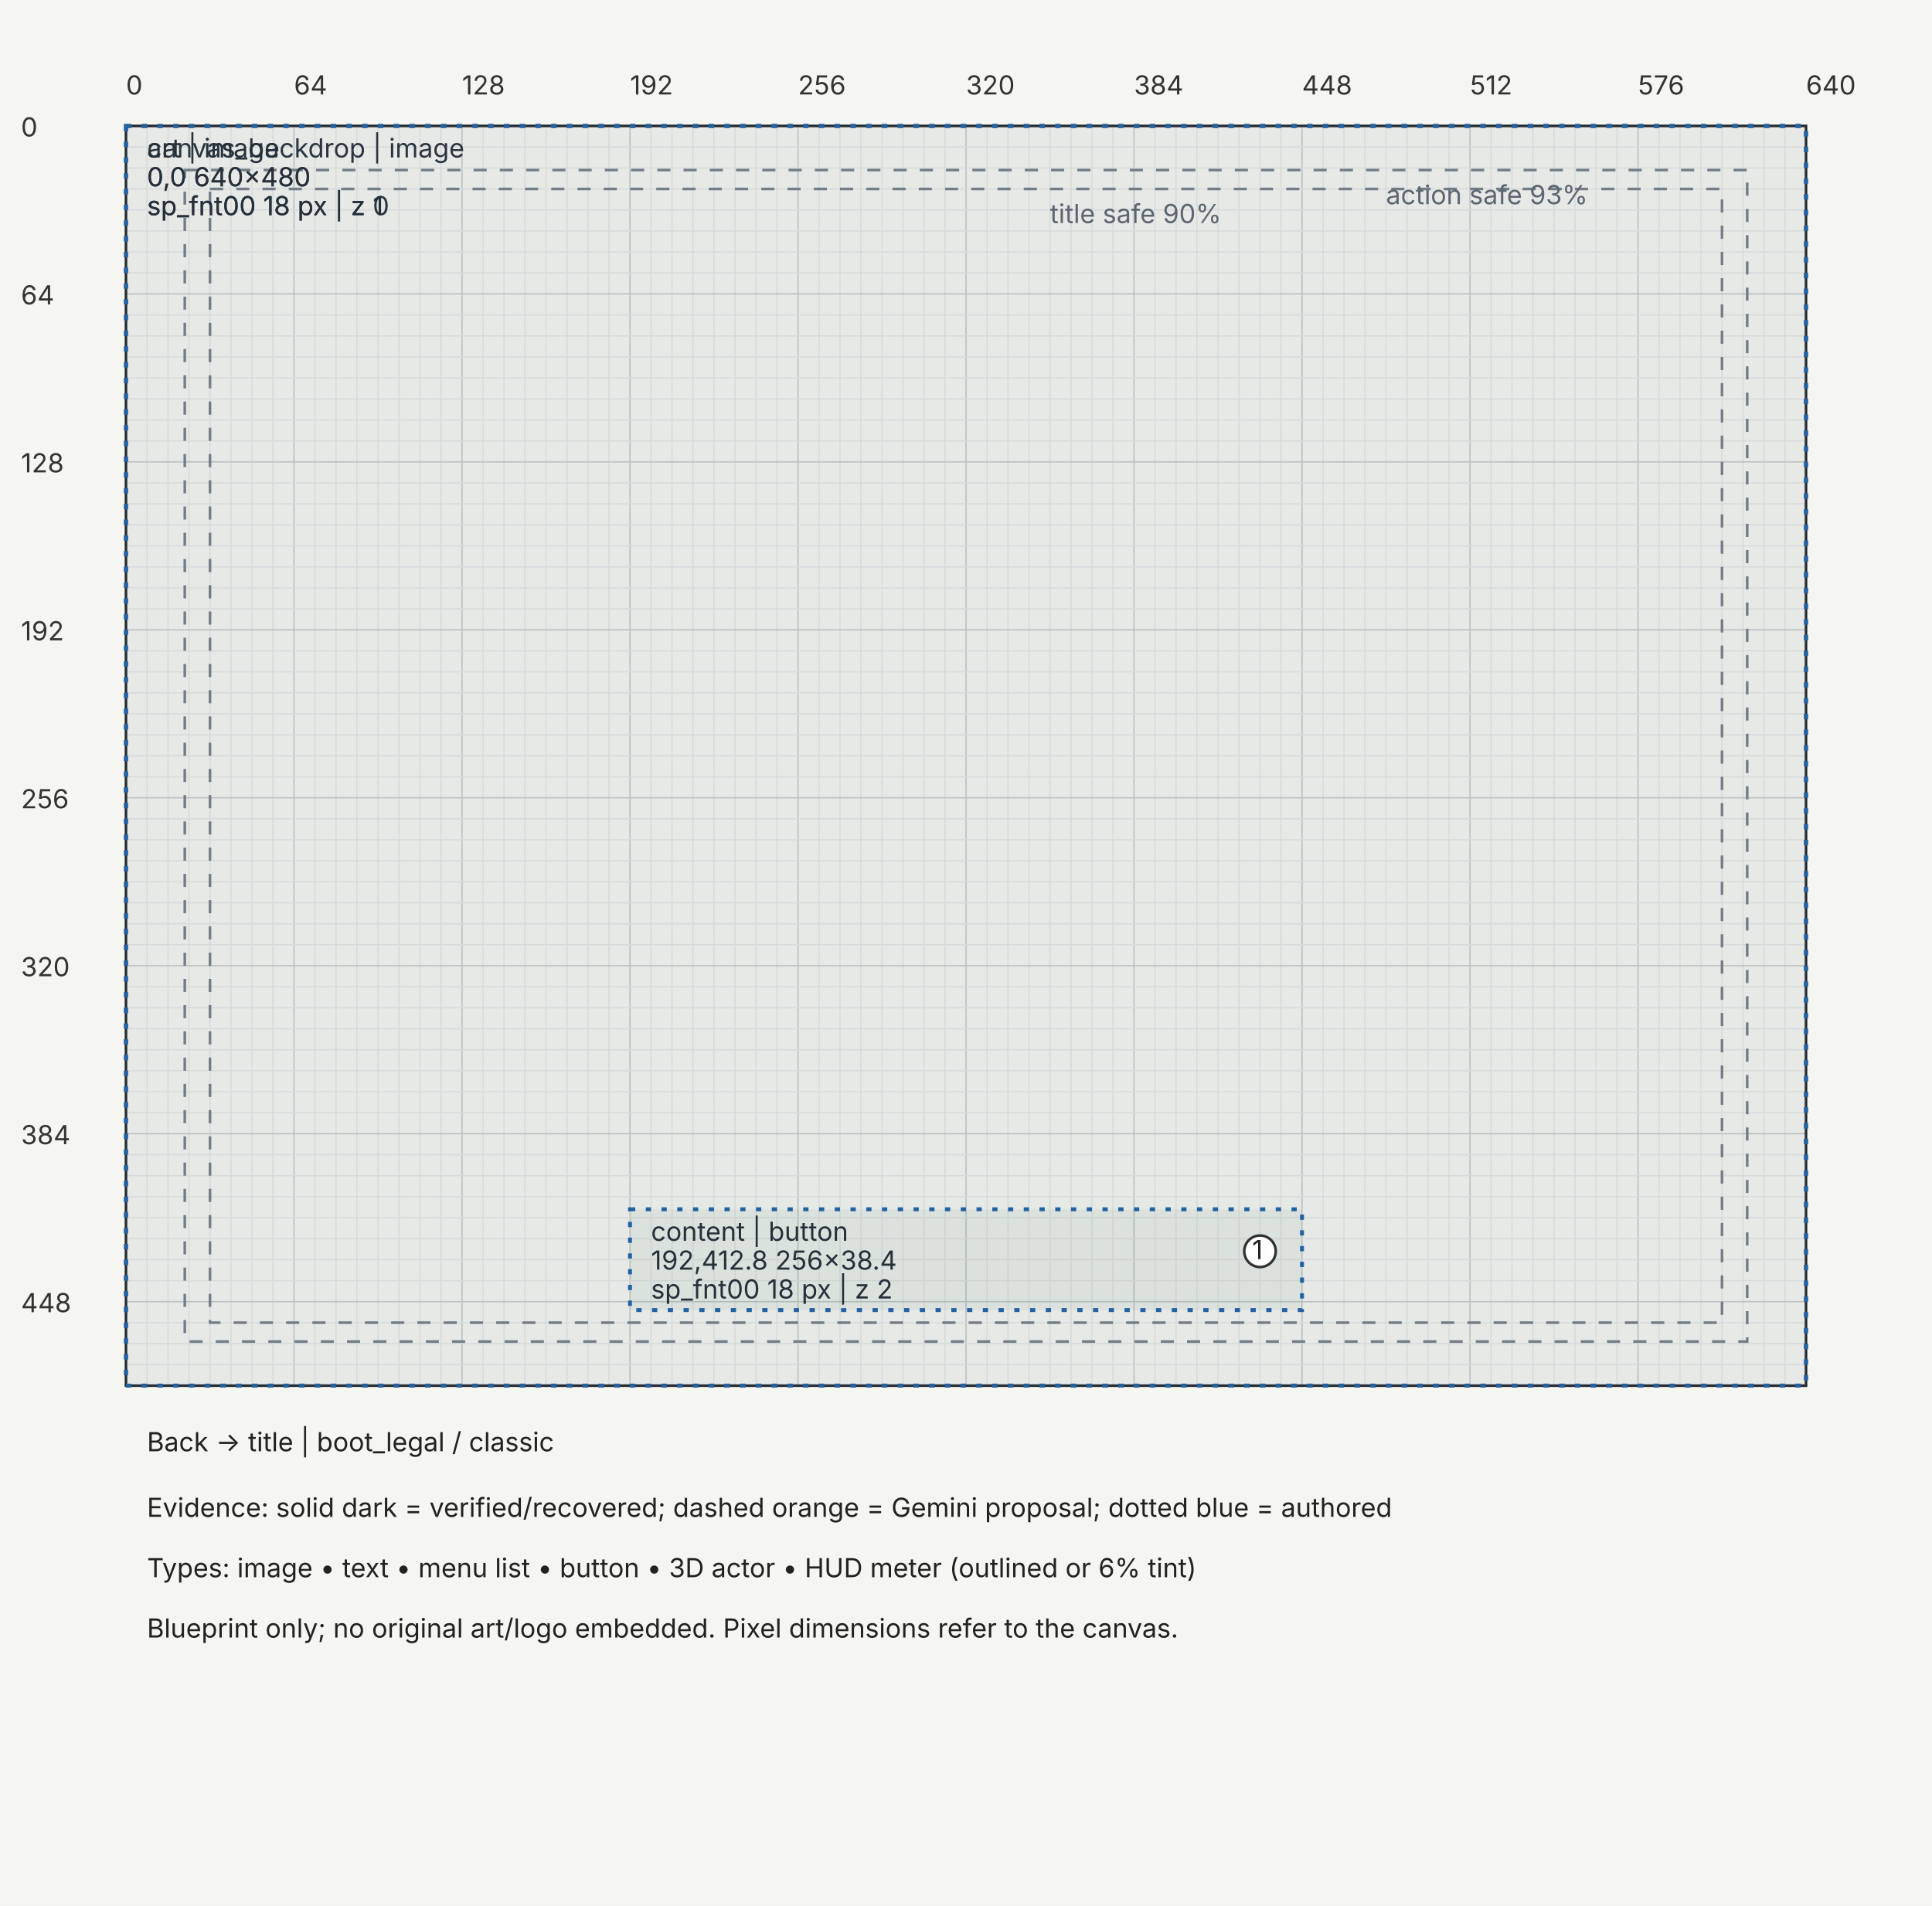
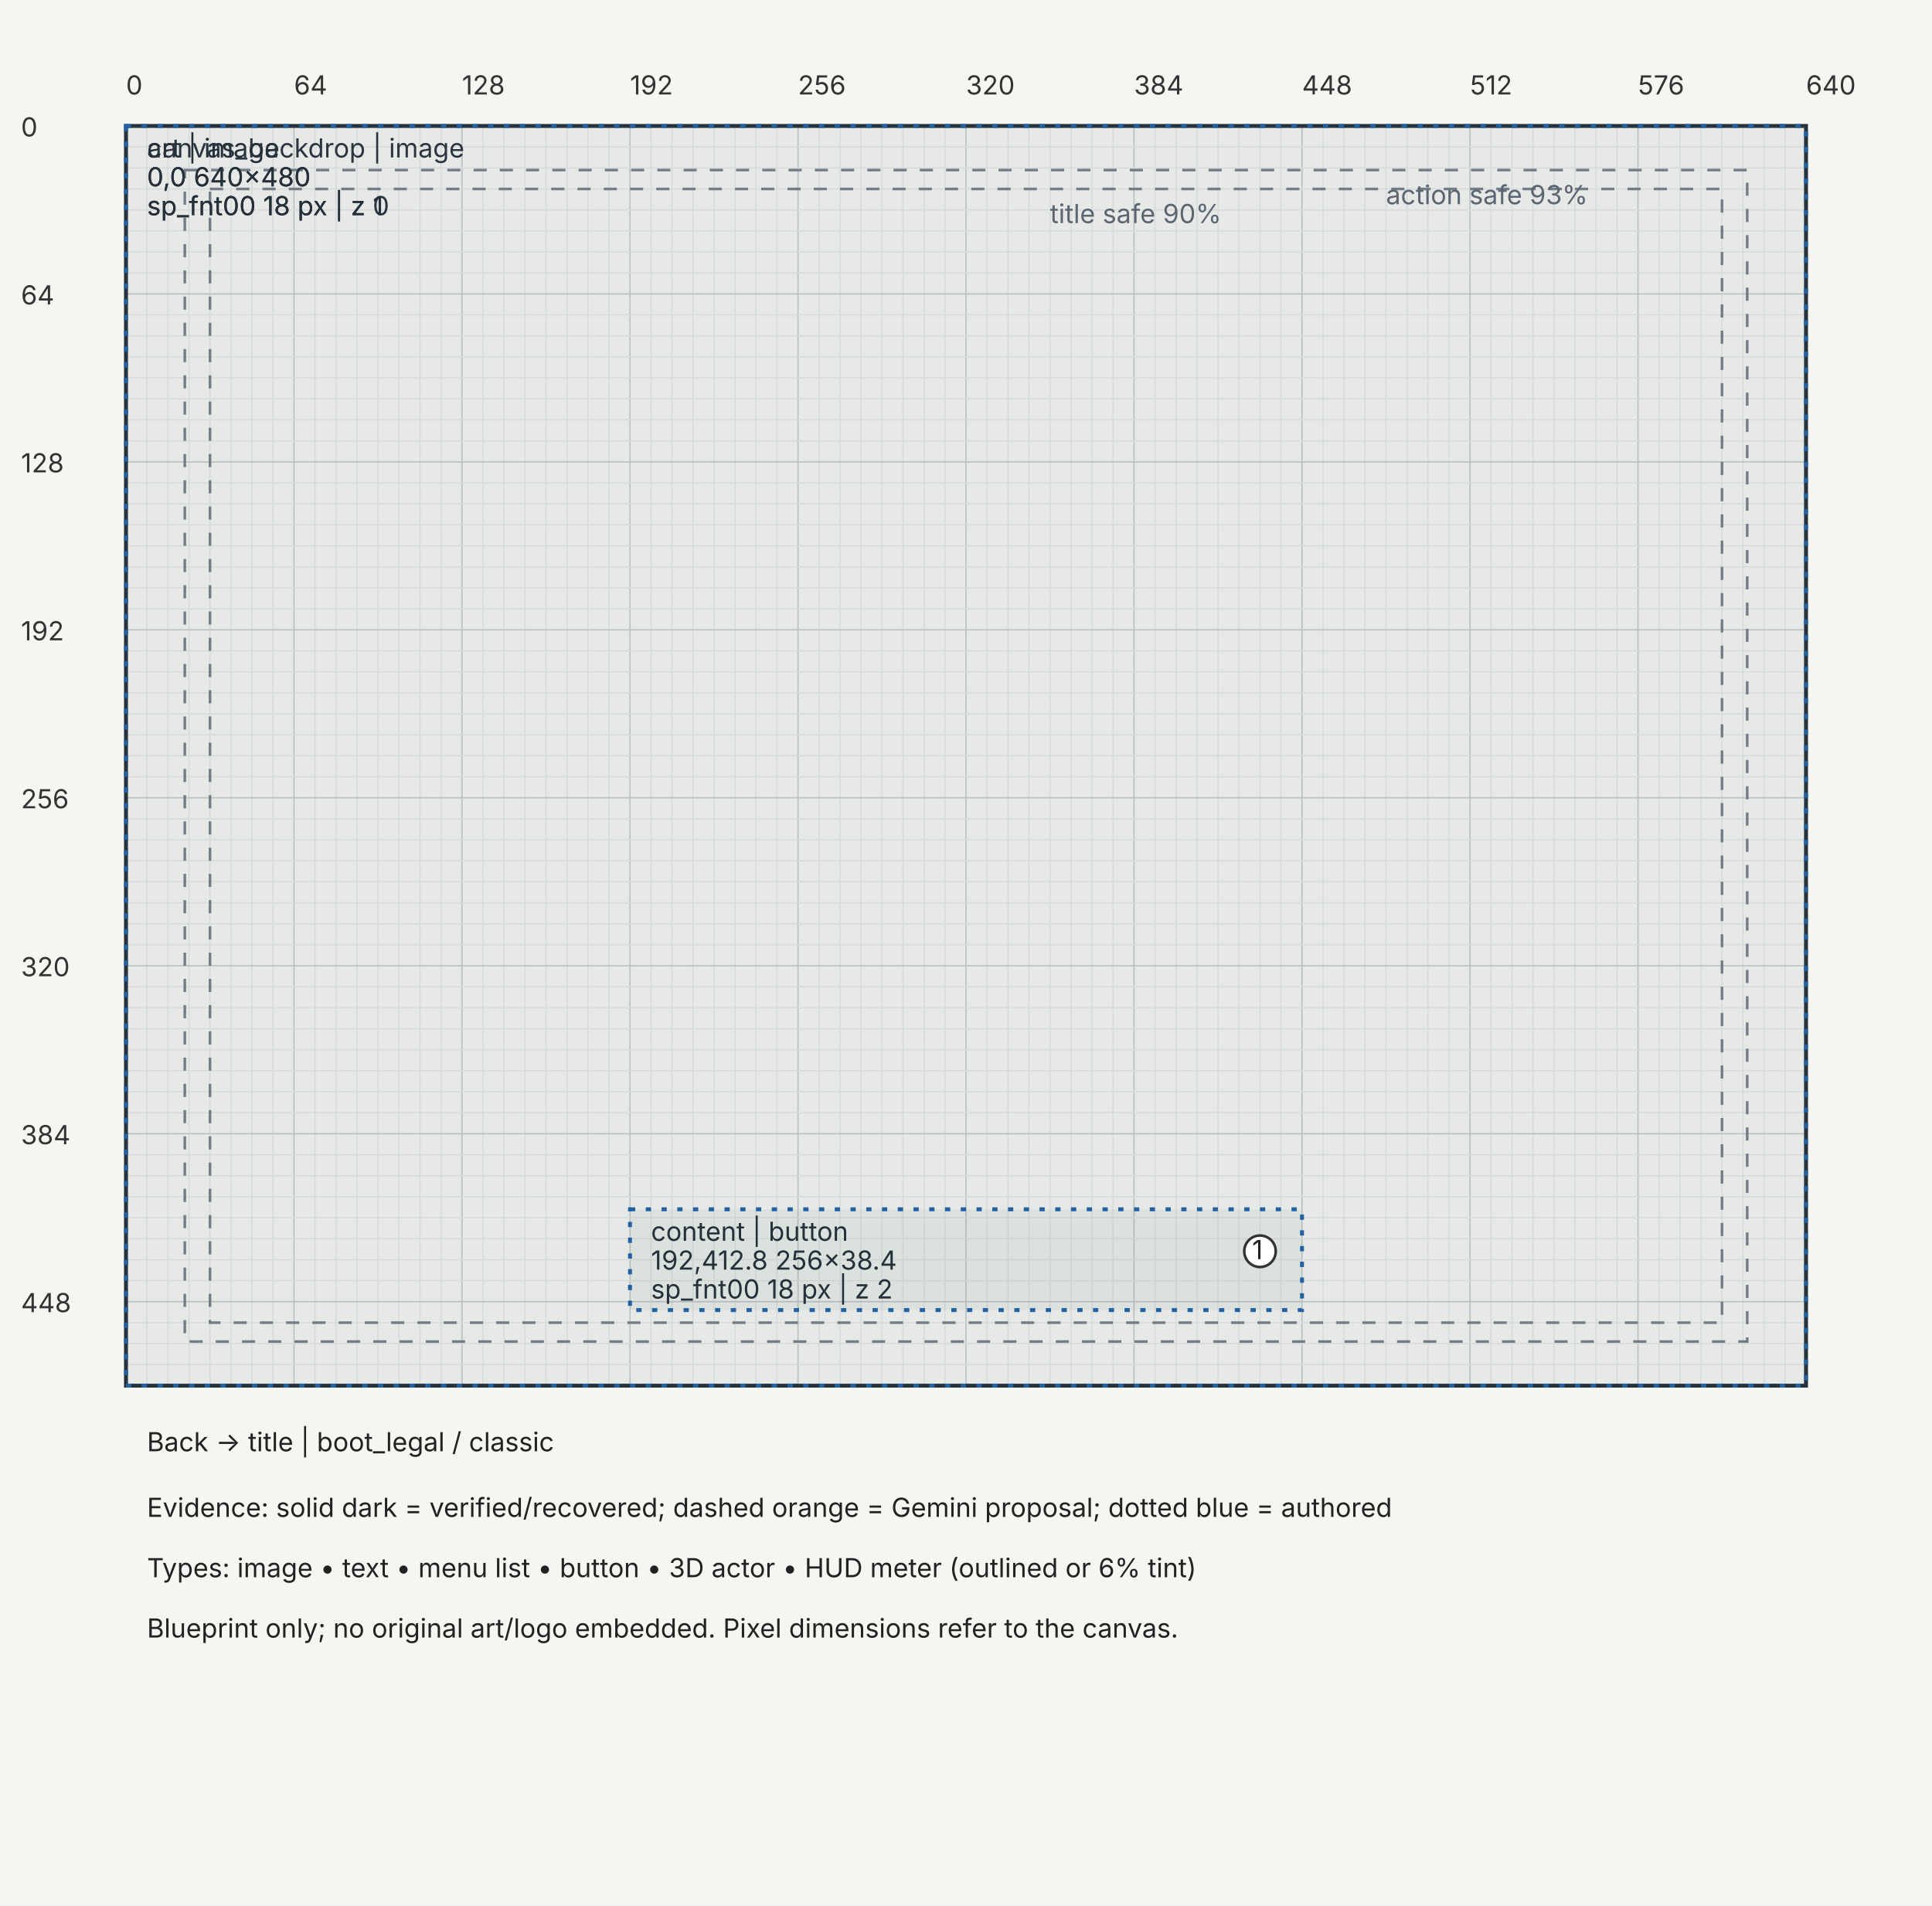
<svg xmlns="http://www.w3.org/2000/svg" width="736" height="726" viewBox="0 0 736 726">
  <rect width="100%" height="100%" fill="#f5f5f1" />
  <defs>
    <marker id="arrow" markerWidth="6" markerHeight="6" refX="5" refY="3" orient="auto">
      <path d="M0,0 L6,3 L0,6" fill="#333" />
    </marker>
  </defs>
  <g transform="translate(48,48)" font-family="Segoe UI,Inter,sans-serif" font-size="10">
    <path d="M0,0 V480" stroke="#c4c8c7" stroke-width="0.5" />
    <path d="M8,0 V480" stroke="#e4e6e3" stroke-width="0.5" />
    <path d="M16,0 V480" stroke="#e4e6e3" stroke-width="0.5" />
    <path d="M24,0 V480" stroke="#e4e6e3" stroke-width="0.5" />
    <path d="M32,0 V480" stroke="#e4e6e3" stroke-width="0.5" />
    <path d="M40,0 V480" stroke="#e4e6e3" stroke-width="0.5" />
    <path d="M48,0 V480" stroke="#e4e6e3" stroke-width="0.5" />
    <path d="M56,0 V480" stroke="#e4e6e3" stroke-width="0.5" />
    <path d="M64,0 V480" stroke="#c4c8c7" stroke-width="0.5" />
    <path d="M72,0 V480" stroke="#e4e6e3" stroke-width="0.5" />
    <path d="M80,0 V480" stroke="#e4e6e3" stroke-width="0.5" />
    <path d="M88,0 V480" stroke="#e4e6e3" stroke-width="0.5" />
    <path d="M96,0 V480" stroke="#e4e6e3" stroke-width="0.5" />
    <path d="M104,0 V480" stroke="#e4e6e3" stroke-width="0.5" />
    <path d="M112,0 V480" stroke="#e4e6e3" stroke-width="0.5" />
    <path d="M120,0 V480" stroke="#e4e6e3" stroke-width="0.5" />
    <path d="M128,0 V480" stroke="#c4c8c7" stroke-width="0.5" />
    <path d="M136,0 V480" stroke="#e4e6e3" stroke-width="0.5" />
    <path d="M144,0 V480" stroke="#e4e6e3" stroke-width="0.5" />
    <path d="M152,0 V480" stroke="#e4e6e3" stroke-width="0.5" />
    <path d="M160,0 V480" stroke="#e4e6e3" stroke-width="0.5" />
    <path d="M168,0 V480" stroke="#e4e6e3" stroke-width="0.5" />
    <path d="M176,0 V480" stroke="#e4e6e3" stroke-width="0.5" />
    <path d="M184,0 V480" stroke="#e4e6e3" stroke-width="0.5" />
    <path d="M192,0 V480" stroke="#c4c8c7" stroke-width="0.5" />
    <path d="M200,0 V480" stroke="#e4e6e3" stroke-width="0.5" />
    <path d="M208,0 V480" stroke="#e4e6e3" stroke-width="0.5" />
    <path d="M216,0 V480" stroke="#e4e6e3" stroke-width="0.5" />
    <path d="M224,0 V480" stroke="#e4e6e3" stroke-width="0.5" />
    <path d="M232,0 V480" stroke="#e4e6e3" stroke-width="0.5" />
    <path d="M240,0 V480" stroke="#e4e6e3" stroke-width="0.5" />
    <path d="M248,0 V480" stroke="#e4e6e3" stroke-width="0.5" />
    <path d="M256,0 V480" stroke="#c4c8c7" stroke-width="0.5" />
    <path d="M264,0 V480" stroke="#e4e6e3" stroke-width="0.5" />
    <path d="M272,0 V480" stroke="#e4e6e3" stroke-width="0.5" />
    <path d="M280,0 V480" stroke="#e4e6e3" stroke-width="0.5" />
    <path d="M288,0 V480" stroke="#e4e6e3" stroke-width="0.5" />
    <path d="M296,0 V480" stroke="#e4e6e3" stroke-width="0.5" />
    <path d="M304,0 V480" stroke="#e4e6e3" stroke-width="0.5" />
    <path d="M312,0 V480" stroke="#e4e6e3" stroke-width="0.5" />
    <path d="M320,0 V480" stroke="#c4c8c7" stroke-width="0.5" />
    <path d="M328,0 V480" stroke="#e4e6e3" stroke-width="0.5" />
    <path d="M336,0 V480" stroke="#e4e6e3" stroke-width="0.5" />
    <path d="M344,0 V480" stroke="#e4e6e3" stroke-width="0.5" />
    <path d="M352,0 V480" stroke="#e4e6e3" stroke-width="0.5" />
    <path d="M360,0 V480" stroke="#e4e6e3" stroke-width="0.5" />
    <path d="M368,0 V480" stroke="#e4e6e3" stroke-width="0.5" />
    <path d="M376,0 V480" stroke="#e4e6e3" stroke-width="0.5" />
    <path d="M384,0 V480" stroke="#c4c8c7" stroke-width="0.5" />
    <path d="M392,0 V480" stroke="#e4e6e3" stroke-width="0.5" />
    <path d="M400,0 V480" stroke="#e4e6e3" stroke-width="0.5" />
    <path d="M408,0 V480" stroke="#e4e6e3" stroke-width="0.5" />
    <path d="M416,0 V480" stroke="#e4e6e3" stroke-width="0.5" />
    <path d="M424,0 V480" stroke="#e4e6e3" stroke-width="0.5" />
    <path d="M432,0 V480" stroke="#e4e6e3" stroke-width="0.5" />
    <path d="M440,0 V480" stroke="#e4e6e3" stroke-width="0.5" />
    <path d="M448,0 V480" stroke="#c4c8c7" stroke-width="0.5" />
    <path d="M456,0 V480" stroke="#e4e6e3" stroke-width="0.5" />
    <path d="M464,0 V480" stroke="#e4e6e3" stroke-width="0.5" />
    <path d="M472,0 V480" stroke="#e4e6e3" stroke-width="0.5" />
    <path d="M480,0 V480" stroke="#e4e6e3" stroke-width="0.5" />
    <path d="M488,0 V480" stroke="#e4e6e3" stroke-width="0.5" />
    <path d="M496,0 V480" stroke="#e4e6e3" stroke-width="0.5" />
    <path d="M504,0 V480" stroke="#e4e6e3" stroke-width="0.5" />
    <path d="M512,0 V480" stroke="#c4c8c7" stroke-width="0.5" />
    <path d="M520,0 V480" stroke="#e4e6e3" stroke-width="0.5" />
    <path d="M528,0 V480" stroke="#e4e6e3" stroke-width="0.5" />
    <path d="M536,0 V480" stroke="#e4e6e3" stroke-width="0.5" />
    <path d="M544,0 V480" stroke="#e4e6e3" stroke-width="0.5" />
    <path d="M552,0 V480" stroke="#e4e6e3" stroke-width="0.5" />
    <path d="M560,0 V480" stroke="#e4e6e3" stroke-width="0.5" />
    <path d="M568,0 V480" stroke="#e4e6e3" stroke-width="0.5" />
    <path d="M576,0 V480" stroke="#c4c8c7" stroke-width="0.5" />
    <path d="M584,0 V480" stroke="#e4e6e3" stroke-width="0.5" />
    <path d="M592,0 V480" stroke="#e4e6e3" stroke-width="0.5" />
    <path d="M600,0 V480" stroke="#e4e6e3" stroke-width="0.5" />
    <path d="M608,0 V480" stroke="#e4e6e3" stroke-width="0.5" />
    <path d="M616,0 V480" stroke="#e4e6e3" stroke-width="0.5" />
    <path d="M624,0 V480" stroke="#e4e6e3" stroke-width="0.5" />
    <path d="M632,0 V480" stroke="#e4e6e3" stroke-width="0.5" />
    <path d="M640,0 V480" stroke="#c4c8c7" stroke-width="0.5" />
    <path d="M0,0 H640" stroke="#c4c8c7" stroke-width="0.5" />
    <path d="M0,8 H640" stroke="#e4e6e3" stroke-width="0.5" />
    <path d="M0,16 H640" stroke="#e4e6e3" stroke-width="0.5" />
    <path d="M0,24 H640" stroke="#e4e6e3" stroke-width="0.5" />
    <path d="M0,32 H640" stroke="#e4e6e3" stroke-width="0.5" />
    <path d="M0,40 H640" stroke="#e4e6e3" stroke-width="0.5" />
    <path d="M0,48 H640" stroke="#e4e6e3" stroke-width="0.5" />
    <path d="M0,56 H640" stroke="#e4e6e3" stroke-width="0.5" />
    <path d="M0,64 H640" stroke="#c4c8c7" stroke-width="0.5" />
    <path d="M0,72 H640" stroke="#e4e6e3" stroke-width="0.5" />
    <path d="M0,80 H640" stroke="#e4e6e3" stroke-width="0.5" />
    <path d="M0,88 H640" stroke="#e4e6e3" stroke-width="0.5" />
    <path d="M0,96 H640" stroke="#e4e6e3" stroke-width="0.5" />
    <path d="M0,104 H640" stroke="#e4e6e3" stroke-width="0.5" />
    <path d="M0,112 H640" stroke="#e4e6e3" stroke-width="0.5" />
    <path d="M0,120 H640" stroke="#e4e6e3" stroke-width="0.5" />
    <path d="M0,128 H640" stroke="#c4c8c7" stroke-width="0.5" />
    <path d="M0,136 H640" stroke="#e4e6e3" stroke-width="0.5" />
    <path d="M0,144 H640" stroke="#e4e6e3" stroke-width="0.5" />
    <path d="M0,152 H640" stroke="#e4e6e3" stroke-width="0.5" />
    <path d="M0,160 H640" stroke="#e4e6e3" stroke-width="0.5" />
    <path d="M0,168 H640" stroke="#e4e6e3" stroke-width="0.5" />
    <path d="M0,176 H640" stroke="#e4e6e3" stroke-width="0.5" />
    <path d="M0,184 H640" stroke="#e4e6e3" stroke-width="0.5" />
    <path d="M0,192 H640" stroke="#c4c8c7" stroke-width="0.5" />
    <path d="M0,200 H640" stroke="#e4e6e3" stroke-width="0.5" />
    <path d="M0,208 H640" stroke="#e4e6e3" stroke-width="0.5" />
    <path d="M0,216 H640" stroke="#e4e6e3" stroke-width="0.5" />
    <path d="M0,224 H640" stroke="#e4e6e3" stroke-width="0.5" />
    <path d="M0,232 H640" stroke="#e4e6e3" stroke-width="0.5" />
    <path d="M0,240 H640" stroke="#e4e6e3" stroke-width="0.5" />
    <path d="M0,248 H640" stroke="#e4e6e3" stroke-width="0.5" />
    <path d="M0,256 H640" stroke="#c4c8c7" stroke-width="0.5" />
    <path d="M0,264 H640" stroke="#e4e6e3" stroke-width="0.5" />
    <path d="M0,272 H640" stroke="#e4e6e3" stroke-width="0.5" />
    <path d="M0,280 H640" stroke="#e4e6e3" stroke-width="0.5" />
    <path d="M0,288 H640" stroke="#e4e6e3" stroke-width="0.5" />
    <path d="M0,296 H640" stroke="#e4e6e3" stroke-width="0.5" />
    <path d="M0,304 H640" stroke="#e4e6e3" stroke-width="0.5" />
    <path d="M0,312 H640" stroke="#e4e6e3" stroke-width="0.5" />
    <path d="M0,320 H640" stroke="#c4c8c7" stroke-width="0.5" />
    <path d="M0,328 H640" stroke="#e4e6e3" stroke-width="0.5" />
    <path d="M0,336 H640" stroke="#e4e6e3" stroke-width="0.5" />
    <path d="M0,344 H640" stroke="#e4e6e3" stroke-width="0.5" />
    <path d="M0,352 H640" stroke="#e4e6e3" stroke-width="0.5" />
    <path d="M0,360 H640" stroke="#e4e6e3" stroke-width="0.5" />
    <path d="M0,368 H640" stroke="#e4e6e3" stroke-width="0.5" />
    <path d="M0,376 H640" stroke="#e4e6e3" stroke-width="0.5" />
    <path d="M0,384 H640" stroke="#c4c8c7" stroke-width="0.5" />
    <path d="M0,392 H640" stroke="#e4e6e3" stroke-width="0.5" />
    <path d="M0,400 H640" stroke="#e4e6e3" stroke-width="0.5" />
    <path d="M0,408 H640" stroke="#e4e6e3" stroke-width="0.5" />
    <path d="M0,416 H640" stroke="#e4e6e3" stroke-width="0.5" />
    <path d="M0,424 H640" stroke="#e4e6e3" stroke-width="0.5" />
    <path d="M0,432 H640" stroke="#e4e6e3" stroke-width="0.5" />
    <path d="M0,440 H640" stroke="#e4e6e3" stroke-width="0.5" />
    <path d="M0,448 H640" stroke="#c4c8c7" stroke-width="0.5" />
    <path d="M0,456 H640" stroke="#e4e6e3" stroke-width="0.5" />
    <path d="M0,464 H640" stroke="#e4e6e3" stroke-width="0.5" />
    <path d="M0,472 H640" stroke="#e4e6e3" stroke-width="0.5" />
    <path d="M0,480 H640" stroke="#e4e6e3" stroke-width="0.5" />
    <text x="0" y="-12" fill="#333">0</text>
    <text x="64" y="-12" fill="#333">64</text>
    <text x="128" y="-12" fill="#333">128</text>
    <text x="192" y="-12" fill="#333">192</text>
    <text x="256" y="-12" fill="#333">256</text>
    <text x="320" y="-12" fill="#333">320</text>
    <text x="384" y="-12" fill="#333">384</text>
    <text x="448" y="-12" fill="#333">448</text>
    <text x="512" y="-12" fill="#333">512</text>
    <text x="576" y="-12" fill="#333">576</text>
    <text x="640" y="-12" fill="#333">640</text>
    <text x="-40" y="4" fill="#333">0</text>
    <text x="-40" y="68" fill="#333">64</text>
    <text x="-40" y="132" fill="#333">128</text>
    <text x="-40" y="196" fill="#333">192</text>
    <text x="-40" y="260" fill="#333">256</text>
    <text x="-40" y="324" fill="#333">320</text>
    <text x="-40" y="388" fill="#333">384</text>
    <text x="-40" y="452" fill="#333">448</text>
    <rect width="640" height="480" fill="none" stroke="#20282e" />
    <rect x="32" y="24" width="576" height="432" fill="none" stroke="#727b83" stroke-dasharray="5 5" />
    <text x="352" y="37" fill="#58626b">title safe 90%</text>
    <rect x="22.4" y="16.8" width="595.2" height="446.4" fill="none" stroke="#727b83" stroke-dasharray="5 5" />
    <text x="480" y="29.8" fill="#58626b">action safe 93%</text>
    <g>
-       <rect x="0" y="0" width="640" height="480" fill="#7c8c97" fill-opacity="0.06" stroke="#2361a1" stroke-width="1.5" stroke-dasharray="2 4" />
+       <rect x="0" y="0" width="640" height="480" fill="#7c8c97" fill-opacity="0.06" stroke="#243139" stroke-width="1.5" stroke-dasharray="" />
      <text x="8" y="12" fill="#253039">canvas_backdrop | image</text>
      <text x="8" y="23" fill="#253039">0,0 640×480</text>
      <text x="8" y="34" fill="#253039">sp_fnt00 18 px | z 0</text>
    </g>
    <g>
      <rect x="0.0" y="0" width="640.0" height="480" fill="#7c8c97" fill-opacity="0.06" stroke="#2361a1" stroke-width="1.5" stroke-dasharray="2 4" />
      <text x="8.0" y="12" fill="#253039">art | image</text>
      <text x="8.0" y="23" fill="#253039">0,0 640×480</text>
      <text x="8.0" y="34" fill="#253039">sp_fnt00 18 px | z 1</text>
    </g>
    <g>
      <rect x="192.0" y="412.8" width="256.0" height="38.4" fill="#296b4f" fill-opacity="0.06" stroke="#2361a1" stroke-width="1.5" stroke-dasharray="2 4" />
      <text x="200.0" y="424.8" fill="#253039">content | button</text>
      <text x="200.0" y="435.8" fill="#253039">192,412.8 256×38.4</text>
      <text x="200.0" y="446.8" fill="#253039">sp_fnt00 18 px | z 2</text>
    </g>
    <circle cx="432.0" cy="428.8" r="6" fill="#fff" stroke="#333" />
    <text x="429.0" y="431.8" fill="#222">1</text>
    <text x="8" y="505" fill="#222">Back → title | boot_legal / classic</text>
    <text x="8" y="530" fill="#222">Evidence: solid dark = verified/recovered; dashed orange = Gemini proposal; dotted blue = authored</text>
    <text x="8" y="553" fill="#222">Types: image • text • menu list • button • 3D actor • HUD meter (outlined or 6% tint)</text>
    <text x="8" y="576" fill="#222">Blueprint only; no original art/logo embedded. Pixel dimensions refer to the canvas.</text>
  </g>
</svg>
